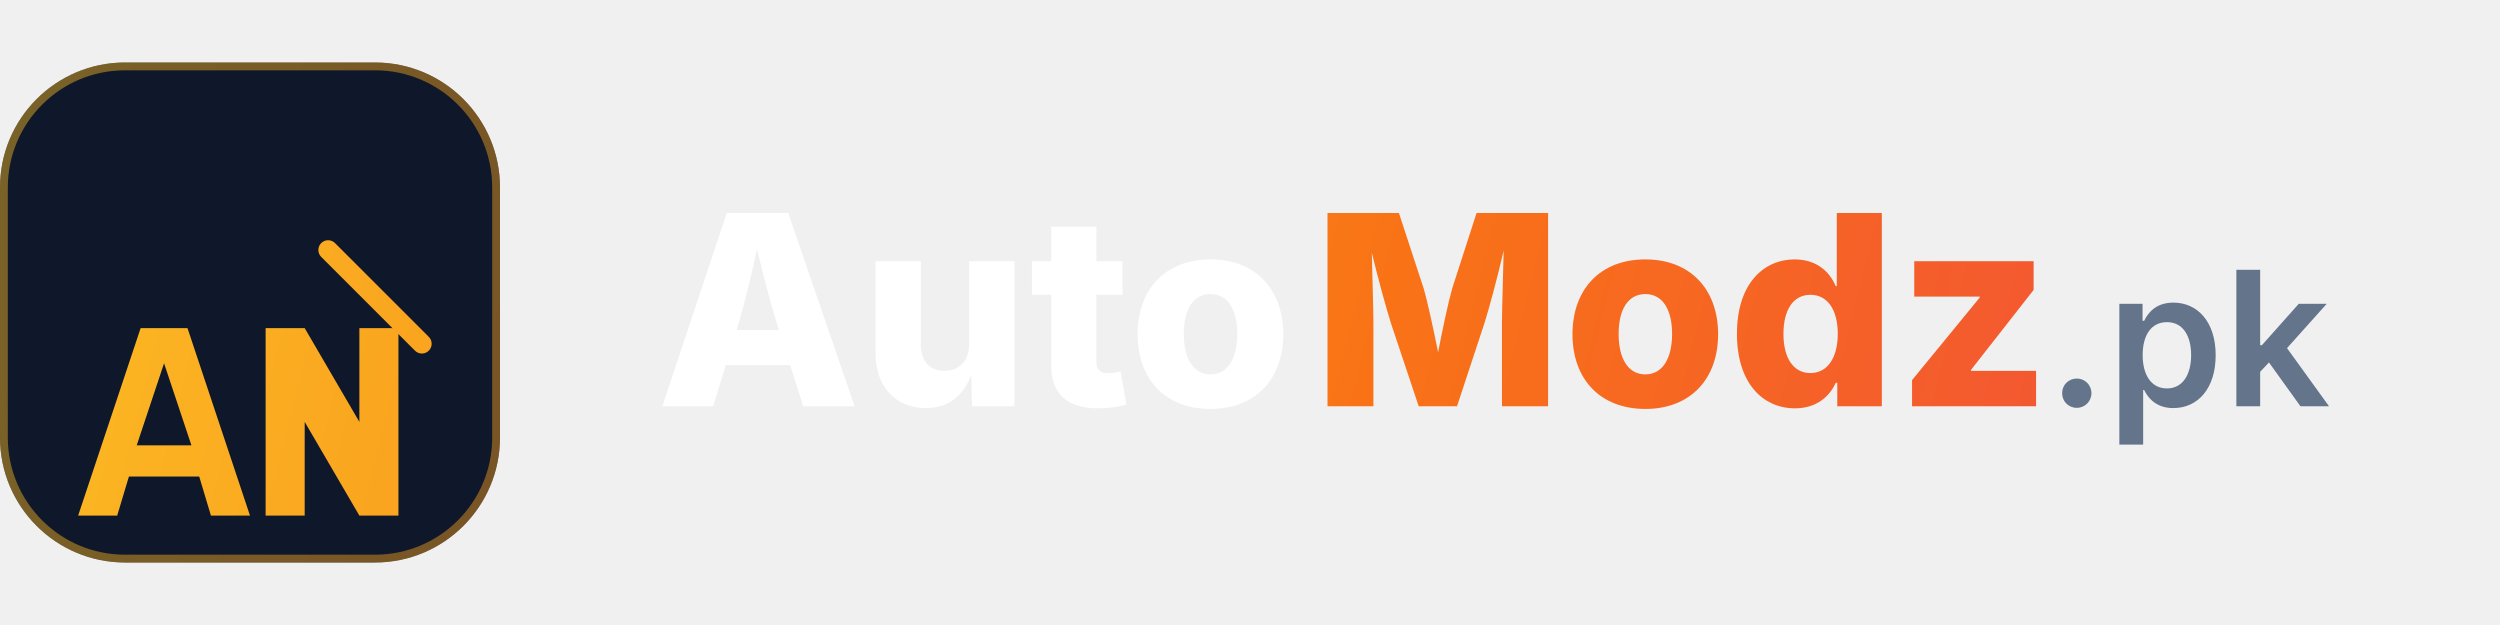
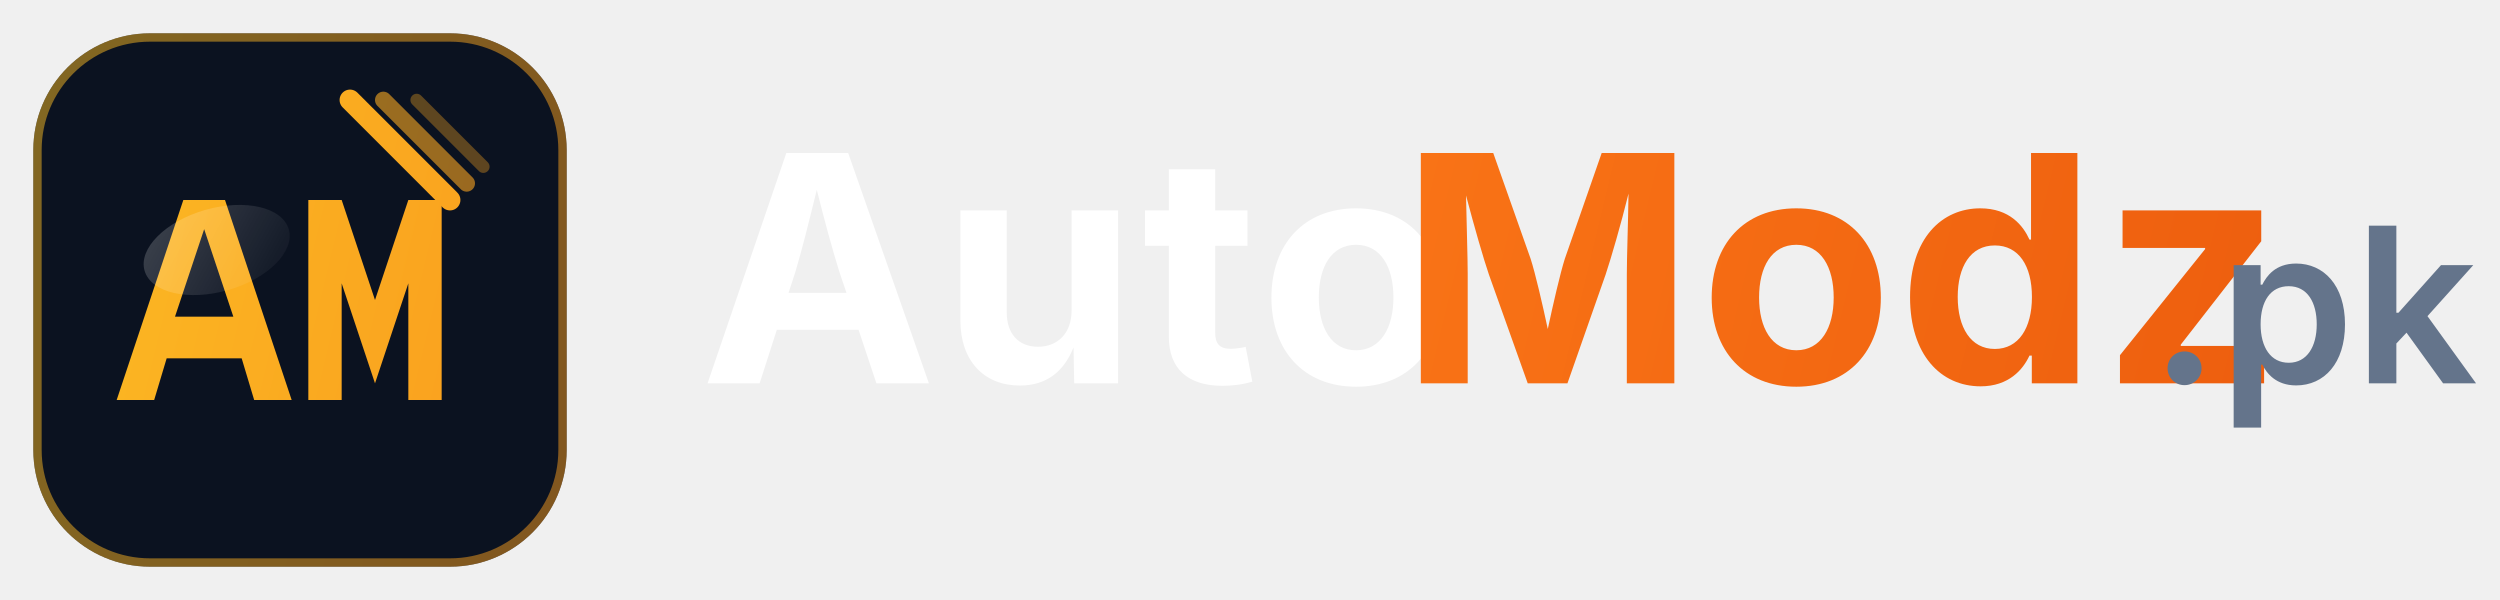
- <svg xmlns="http://www.w3.org/2000/svg" viewBox="0 0 320 80" fill="none" role="img" aria-label="AutoModz.pk">
+ <svg xmlns="http://www.w3.org/2000/svg" viewBox="0 0 300 72" fill="none" role="img" aria-label="AutoModz.pk">
  <defs>
-     <linearGradient id="logo-gradient" x1="0" y1="0" x2="320" y2="80" gradientUnits="userSpaceOnUse">
+     <linearGradient id="logo-gradient" x1="0" y1="0" x2="300" y2="72" gradientUnits="userSpaceOnUse">
      <stop stop-color="#FBBF24" />
      <stop offset="0.55" stop-color="#F97316" />
-       <stop offset="1" stop-color="#EF4444" />
+       <stop offset="1" stop-color="#EA580C" />
+     </linearGradient>
+     <linearGradient id="logo-shine" x1="18" y1="14" x2="38" y2="34" gradientUnits="userSpaceOnUse">
+       <stop stop-color="#FFFFFF" stop-opacity="0.28" />
+       <stop offset="1" stop-color="#FFFFFF" stop-opacity="0" />
    </linearGradient>
  </defs>
-   <rect x="0" y="8" width="64" height="64" rx="16" fill="#0F172A" />
-   <rect x="0.5" y="8.5" width="63" height="63" rx="15.5" stroke="url(#logo-gradient)" stroke-opacity="0.45" />
-   <path d="M10 66L18 42H24L32 66H27L25.5 61H16.5L15 66H10ZM17.5 57H24.5L21 46.5L17.5 57Z" fill="url(#logo-gradient)" />
-   <path d="M34 42H39L46 54V42H51V66H46L39 54V66H34V42Z" fill="url(#logo-gradient)" />
-   <path d="M42 32L54 44" stroke="url(#logo-gradient)" stroke-width="2.5" stroke-linecap="round" />
-   <text x="84" y="52" fill="#FFFFFF" font-family="Inter, system-ui, sans-serif" font-size="34" font-weight="800">Auto</text>
-   <text x="168" y="52" fill="url(#logo-gradient)" font-family="Inter, system-ui, sans-serif" font-size="34" font-weight="800">Modz</text>
-   <text x="262" y="52" fill="#64748B" font-family="Inter, system-ui, sans-serif" font-size="24" font-weight="600">.pk</text>
+   <rect x="4" y="4" width="64" height="64" rx="14" fill="#0B1220" />
+   <rect x="4.5" y="4.5" width="63" height="63" rx="13.5" stroke="url(#logo-gradient)" stroke-opacity="0.5" />
+   <path d="M14 48L22 24H27L35 48H30.5L29 43H20L18.5 48H14ZM21 38H28L24.5 27.5L21 38Z" fill="url(#logo-gradient)" />
+   <path d="M37 48V24H41L45 36L49 24H53V48H49V34L45 46L41 34V48H37Z" fill="url(#logo-gradient)" />
+   <path d="M42 12L54 24" stroke="url(#logo-gradient)" stroke-width="2.5" stroke-linecap="round" />
+   <path d="M46 12L56 22" stroke="url(#logo-gradient)" stroke-width="2" stroke-linecap="round" opacity="0.6" />
+   <path d="M50 12L58 20" stroke="url(#logo-gradient)" stroke-width="1.5" stroke-linecap="round" opacity="0.35" />
+   <ellipse cx="26" cy="30" rx="9" ry="5" fill="url(#logo-shine)" transform="rotate(-16 26 30)" />
+   <text x="84" y="46" fill="#FFFFFF" font-family="Rajdhani, Inter, system-ui, sans-serif" font-size="38" font-weight="700" letter-spacing="0.5">Auto</text>
+   <text x="168" y="46" fill="url(#logo-gradient)" font-family="Rajdhani, Inter, system-ui, sans-serif" font-size="38" font-weight="700" letter-spacing="0.5">Modz</text>
+   <text x="258" y="46" fill="#64748B" font-family="Inter, system-ui, sans-serif" font-size="26" font-weight="600">.pk</text>
</svg>
